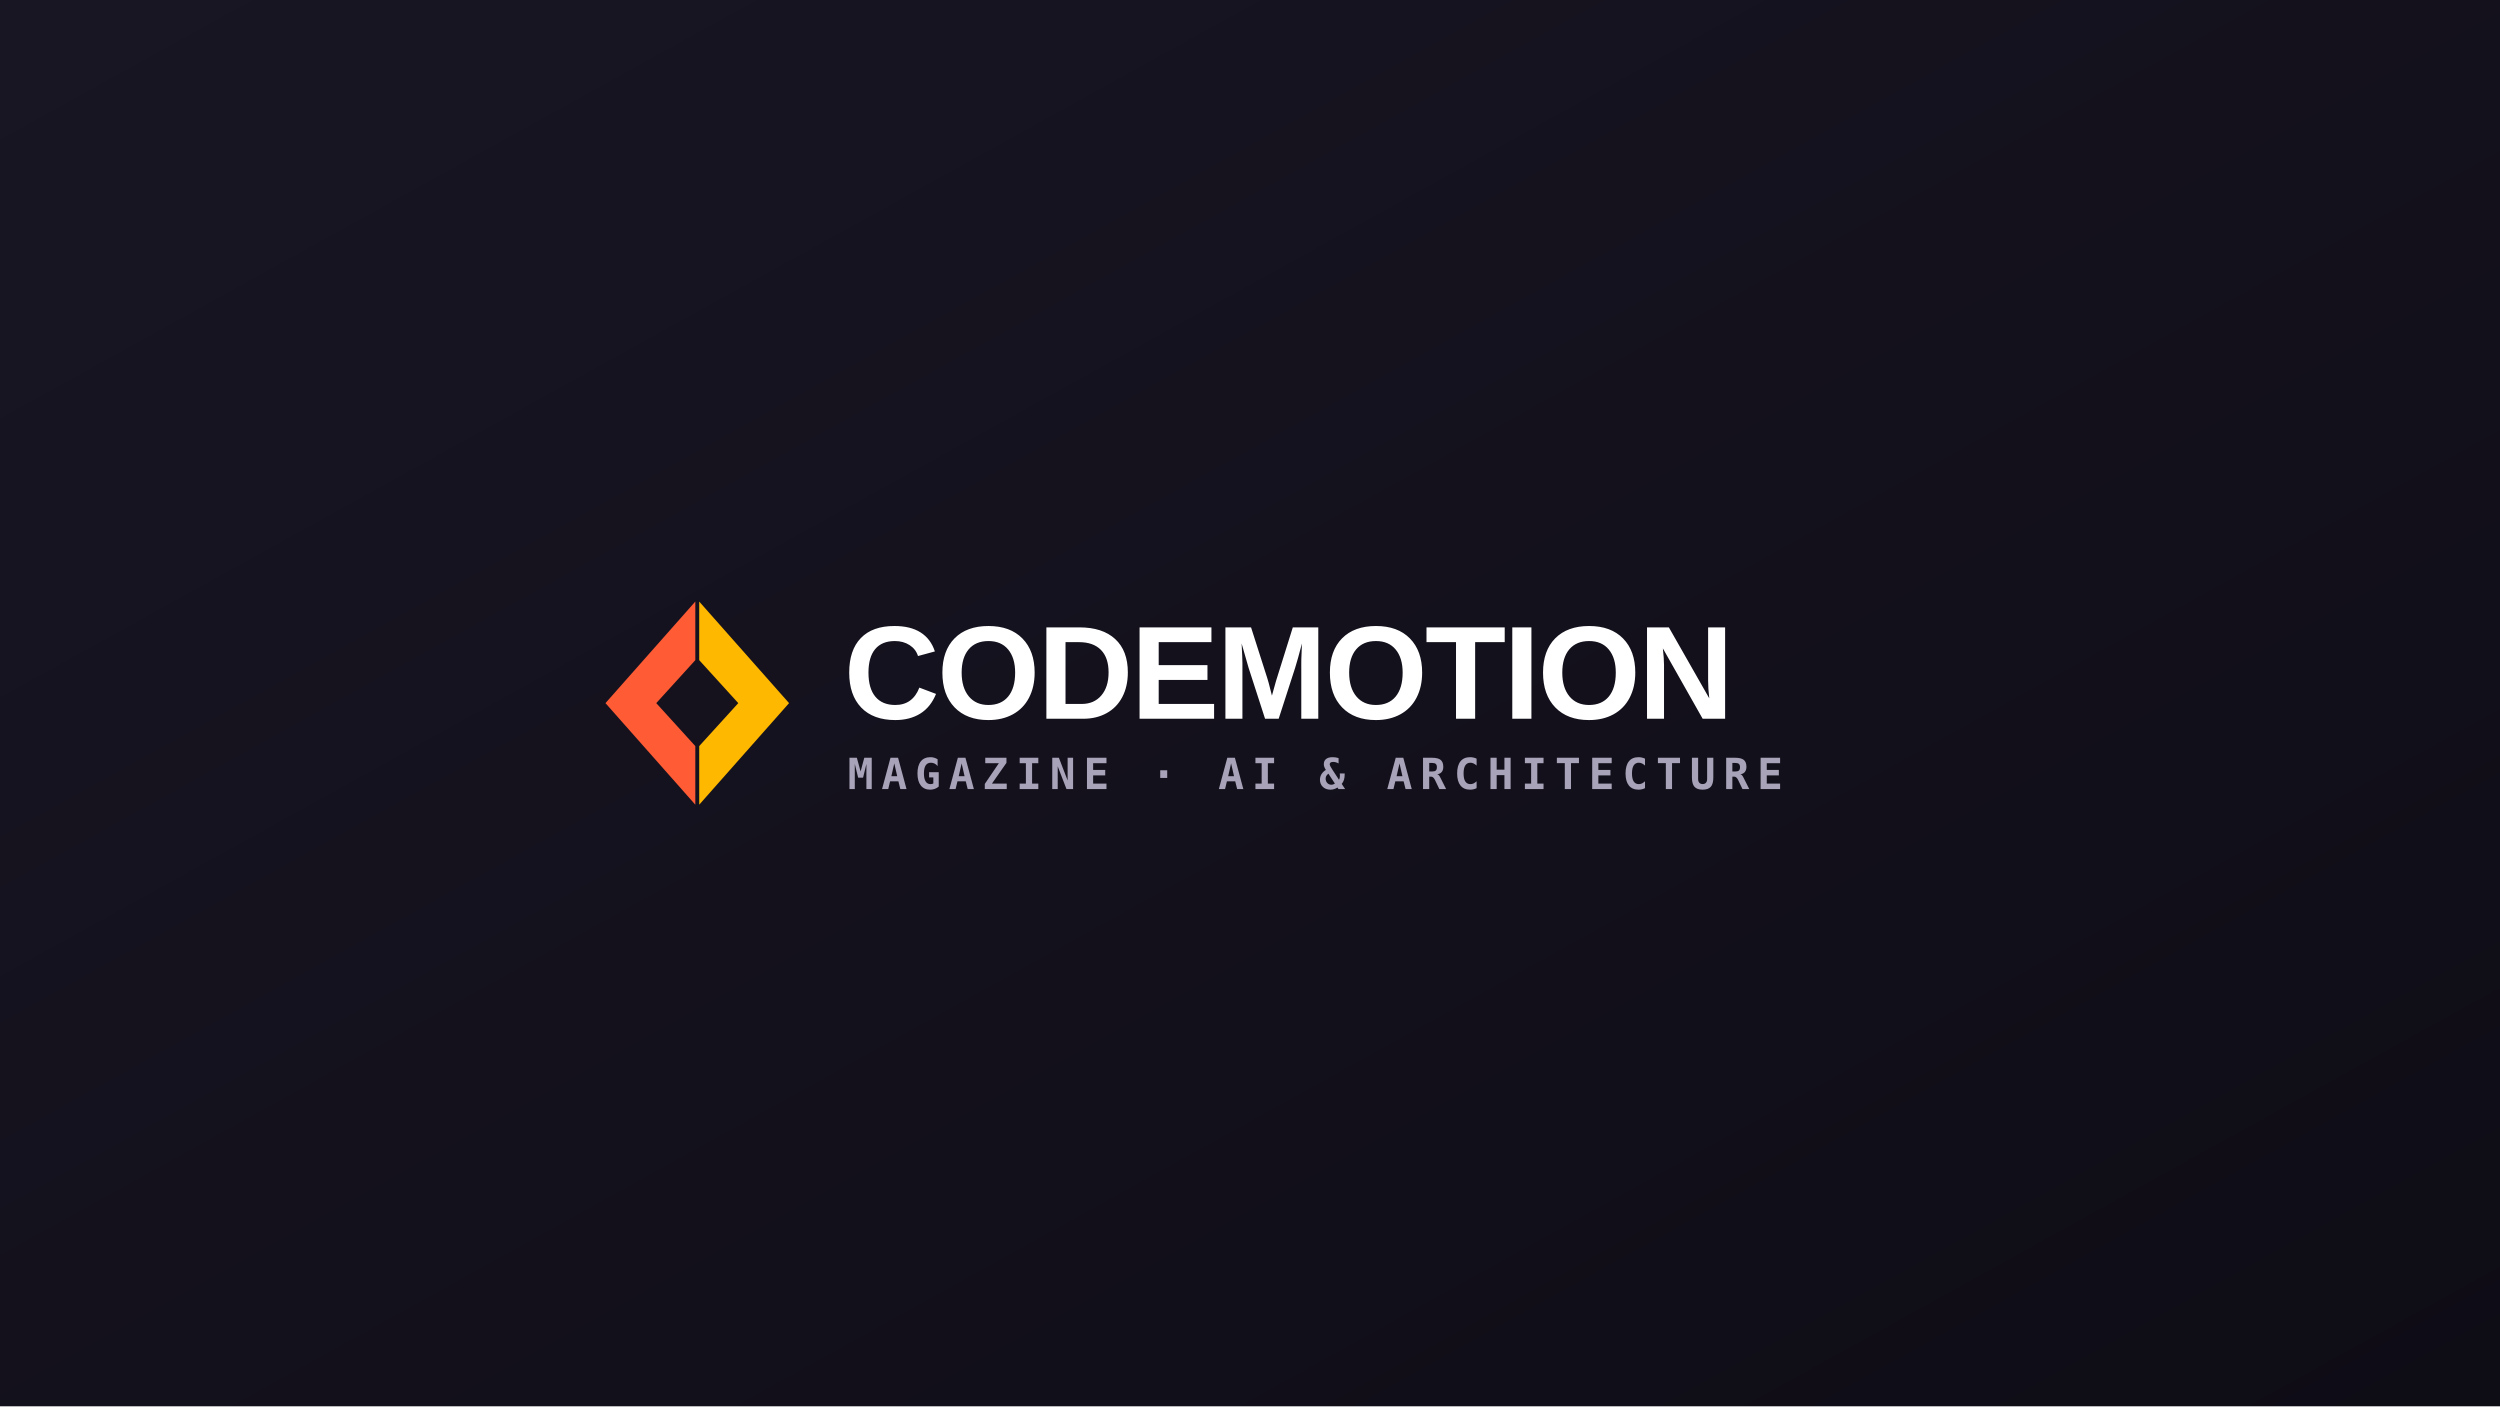
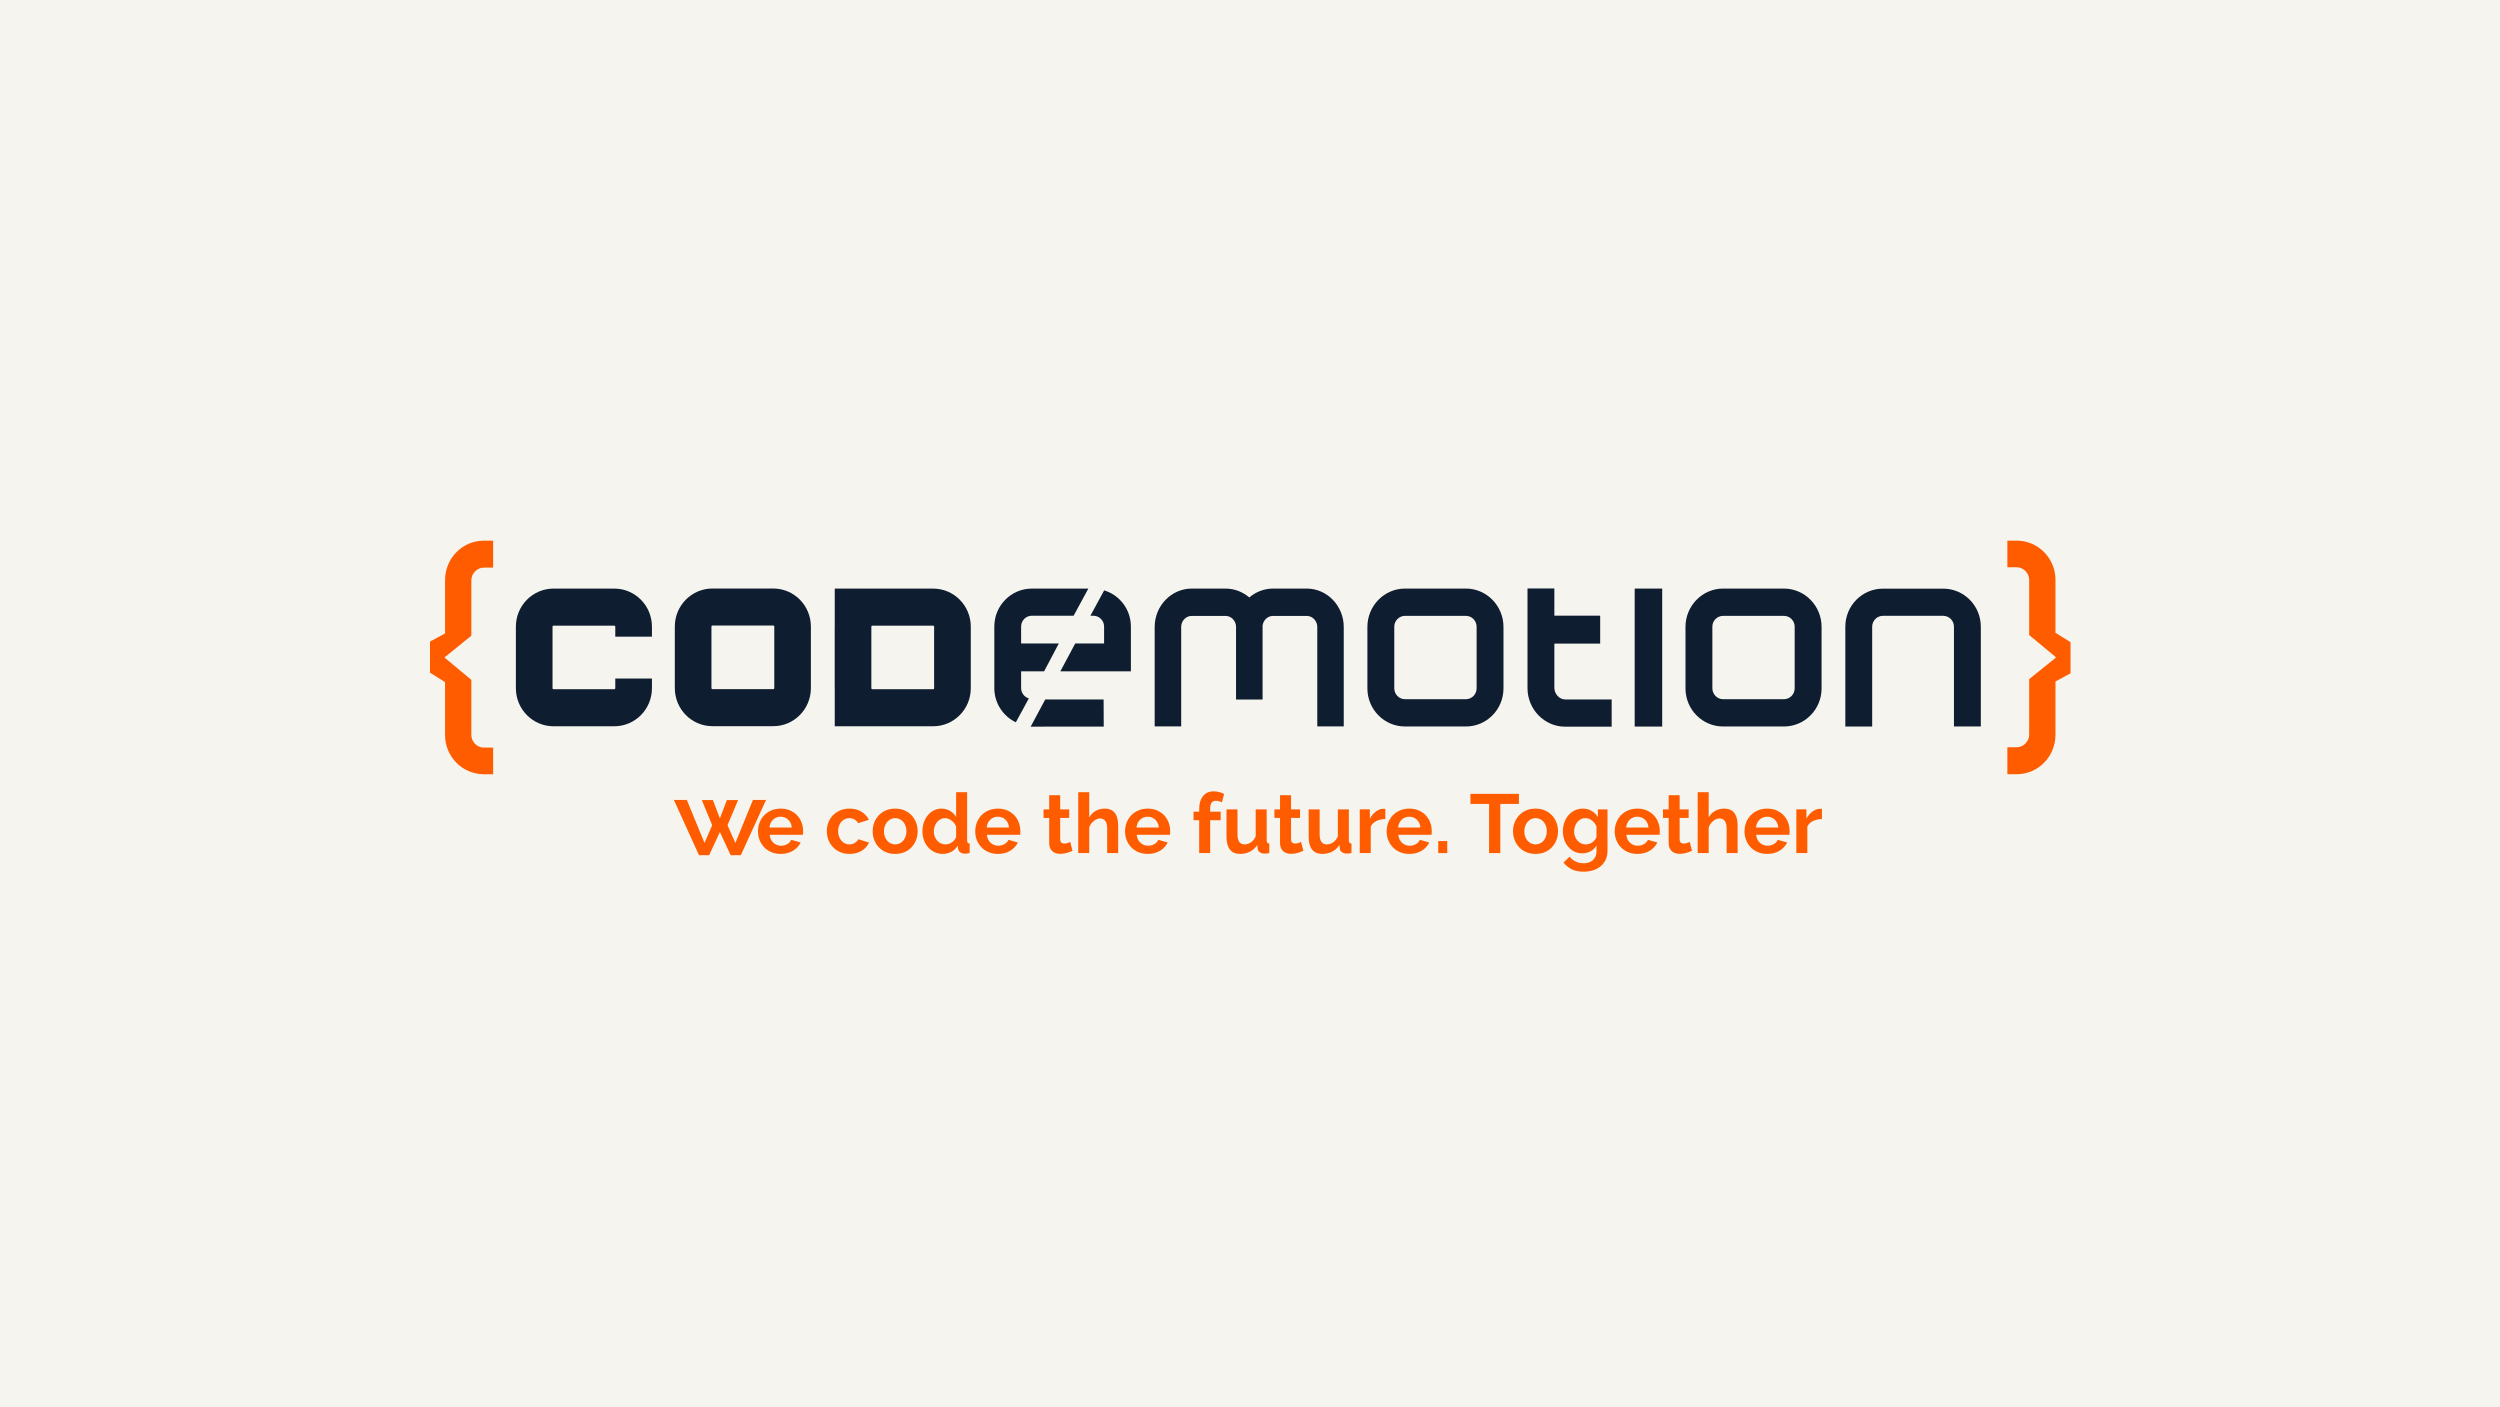
- <svg xmlns="http://www.w3.org/2000/svg" viewBox="0 0 1280 720" width="1280" height="720" role="img" aria-label="Codemotion Magazine">
-   <defs>
-     <linearGradient id="cmBg" x1="0%" y1="0%" x2="100%" y2="100%">
-       <stop offset="0%" stop-color="#191624" />
-       <stop offset="100%" stop-color="#0E0C15" />
-     </linearGradient>
-   </defs>
-   <rect width="1280" height="720" fill="url(#cmBg)" />
-   <g transform="translate(310, 290)">
-     <polygon points="0,70 46,18 46,48 26,70 46,92 46,122" fill="#FF5C35" />
-     <polygon points="94,70 48,18 48,48 68,70 48,92 48,122" fill="#FFB800" />
-     <text x="122" y="78" fill="#FFFFFF" font-family="-apple-system, BlinkMacSystemFont, 'Helvetica Neue', Arial, sans-serif" font-size="68" font-weight="800" letter-spacing="-1.4">CODEMOTION</text>
-     <text x="124" y="114" fill="#A8A3B8" font-family="ui-monospace, SFMono-Regular, Menlo, monospace" font-size="22" font-weight="600" letter-spacing="4">MAGAZINE · AI &amp; ARCHITECTURE</text>
+ <svg xmlns="http://www.w3.org/2000/svg" xmlns:xlink="http://www.w3.org/1999/xlink" viewBox="0 0 1280 720" width="1280" height="720" role="img" aria-label="Codemotion Magazine">
+   <rect width="1280" height="720" fill="#F6F4EF" />
+   <g transform="translate(217.60, 272.69) scale(4.7196)">
+     <defs>
+       <polygon id="path-1" points="0 42 185 42 185 0 0 0" />
+     </defs>
+     <g id="Homepage--Events" stroke="none" stroke-width="1" fill="none" fill-rule="evenodd">
+       <g id="Home---events---open-filters" transform="translate(-117, -14)">
+         <g id="Group-6">
+           <g id="Group-4">
+             <g id="Group-2">
+               <g id="CDM_2018_logo_payoff_orange_blue_RGB" transform="translate(114, 10.5)">
+                 <polygon id="Fill-1" fill="#FF5C00" points="33.027 32.517 34.232 32.517 34.991 34.503 35.75 32.517 36.964 32.517 35.816 35.247 36.67 37.165 38.577 32.5 40 32.5 37.258 38.5 36.158 38.5 34.991 35.982 33.824 38.5 32.723 38.5 30 32.5 31.404 32.5 33.321 37.165 34.156 35.247" />
+                 <g id="Group-54" transform="translate(0, 0.5)">
+                   <path d="M42.791,34.998 C42.761,34.642 42.632,34.357 42.404,34.142 C42.176,33.928 41.898,33.821 41.572,33.821 C41.412,33.821 41.262,33.85 41.123,33.907 C40.983,33.964 40.861,34.044 40.754,34.147 C40.647,34.25 40.559,34.373 40.491,34.518 C40.423,34.663 40.383,34.823 40.371,34.998 L42.791,34.998 Z M41.581,37.858 C41.207,37.858 40.869,37.793 40.567,37.663 C40.264,37.534 40.007,37.357 39.793,37.134 C39.579,36.911 39.415,36.651 39.299,36.356 C39.183,36.06 39.126,35.749 39.126,35.423 C39.126,35.085 39.182,34.767 39.295,34.468 C39.407,34.17 39.571,33.907 39.784,33.681 C39.998,33.454 40.257,33.275 40.562,33.142 C40.868,33.01 41.21,32.943 41.59,32.943 C41.97,32.943 42.309,33.01 42.609,33.142 C42.908,33.275 43.163,33.453 43.374,33.676 C43.584,33.899 43.744,34.159 43.854,34.455 C43.964,34.75 44.019,35.058 44.019,35.378 C44.019,35.456 44.017,35.532 44.014,35.604 C44.011,35.677 44.004,35.737 43.992,35.785 L40.389,35.785 C40.407,35.972 40.451,36.138 40.523,36.283 C40.594,36.428 40.685,36.552 40.798,36.654 C40.911,36.757 41.038,36.835 41.181,36.89 C41.323,36.944 41.471,36.971 41.626,36.971 C41.863,36.971 42.087,36.912 42.297,36.795 C42.508,36.677 42.652,36.522 42.729,36.328 L43.752,36.618 C43.58,36.98 43.305,37.277 42.929,37.51 C42.552,37.742 42.103,37.858 41.581,37.858 L41.581,37.858 Z" id="Fill-2" fill="#FF5C00" />
+                   <path d="M46.59,35.396 C46.59,35.064 46.646,34.75 46.759,34.455 C46.871,34.159 47.034,33.9 47.248,33.676 C47.461,33.453 47.719,33.275 48.022,33.142 C48.324,33.009 48.665,32.943 49.045,32.943 C49.555,32.943 49.989,33.055 50.348,33.278 C50.707,33.501 50.975,33.794 51.153,34.156 L49.988,34.518 C49.887,34.343 49.754,34.209 49.588,34.115 C49.421,34.022 49.238,33.975 49.036,33.975 C48.864,33.975 48.704,34.01 48.556,34.079 C48.407,34.148 48.278,34.245 48.169,34.369 C48.059,34.492 47.973,34.642 47.911,34.817 C47.848,34.992 47.817,35.185 47.817,35.396 C47.817,35.607 47.85,35.8 47.915,35.975 C47.98,36.151 48.068,36.301 48.178,36.428 C48.287,36.555 48.416,36.653 48.565,36.722 C48.713,36.792 48.87,36.826 49.036,36.826 C49.25,36.826 49.447,36.772 49.628,36.663 C49.809,36.555 49.935,36.422 50.006,36.265 L51.171,36.627 C51.011,36.989 50.747,37.285 50.379,37.514 C50.012,37.744 49.57,37.858 49.054,37.858 C48.674,37.858 48.333,37.792 48.031,37.659 C47.728,37.526 47.47,37.347 47.257,37.12 C47.043,36.894 46.879,36.632 46.763,36.333 C46.647,36.034 46.59,35.722 46.59,35.396" id="Fill-4" fill="#FF5C00" />
+                   <path d="M52.79,35.405 C52.79,35.616 52.821,35.808 52.884,35.98 C52.946,36.152 53.032,36.301 53.142,36.428 C53.251,36.555 53.38,36.653 53.529,36.722 C53.677,36.792 53.837,36.826 54.009,36.826 C54.181,36.826 54.341,36.792 54.489,36.722 C54.638,36.653 54.767,36.555 54.876,36.428 C54.986,36.301 55.072,36.15 55.134,35.975 C55.197,35.8 55.228,35.607 55.228,35.396 C55.228,35.191 55.197,35.001 55.134,34.826 C55.072,34.651 54.986,34.5 54.876,34.373 C54.767,34.247 54.638,34.148 54.489,34.079 C54.341,34.01 54.181,33.975 54.009,33.975 C53.837,33.975 53.677,34.011 53.529,34.084 C53.38,34.156 53.251,34.255 53.142,34.382 C53.032,34.509 52.946,34.66 52.884,34.835 C52.821,35.01 52.79,35.2 52.79,35.405 M54.009,37.858 C53.629,37.858 53.288,37.792 52.986,37.659 C52.683,37.526 52.427,37.347 52.216,37.12 C52.006,36.894 51.844,36.633 51.732,36.337 C51.619,36.042 51.563,35.731 51.563,35.405 C51.563,35.073 51.619,34.759 51.732,34.464 C51.844,34.168 52.006,33.907 52.216,33.681 C52.427,33.454 52.683,33.275 52.986,33.142 C53.288,33.01 53.629,32.943 54.009,32.943 C54.389,32.943 54.728,33.01 55.028,33.142 C55.327,33.275 55.582,33.454 55.793,33.681 C56.003,33.907 56.165,34.168 56.278,34.464 C56.39,34.759 56.447,35.073 56.447,35.405 C56.447,35.731 56.39,36.042 56.278,36.337 C56.165,36.633 56.005,36.894 55.797,37.12 C55.59,37.347 55.335,37.526 55.032,37.659 C54.73,37.792 54.389,37.858 54.009,37.858" id="Fill-6" fill="#FF5C00" />
+                   <path d="M59.489,36.826 C59.602,36.826 59.717,36.807 59.836,36.767 C59.955,36.728 60.064,36.672 60.165,36.6 C60.266,36.527 60.357,36.443 60.436,36.346 C60.517,36.25 60.577,36.144 60.619,36.03 L60.619,34.898 C60.571,34.766 60.505,34.643 60.419,34.532 C60.333,34.42 60.235,34.323 60.125,34.242 C60.015,34.16 59.9,34.096 59.778,34.047 C59.657,33.999 59.536,33.975 59.418,33.975 C59.24,33.975 59.075,34.014 58.924,34.093 C58.773,34.171 58.644,34.278 58.537,34.414 C58.43,34.55 58.347,34.705 58.288,34.88 C58.229,35.055 58.199,35.236 58.199,35.423 C58.199,35.622 58.232,35.806 58.297,35.975 C58.362,36.144 58.451,36.292 58.564,36.419 C58.676,36.546 58.811,36.645 58.969,36.718 C59.126,36.79 59.299,36.826 59.489,36.826 M59.178,37.858 C58.857,37.858 58.561,37.795 58.288,37.668 C58.015,37.541 57.781,37.366 57.585,37.143 C57.389,36.92 57.237,36.659 57.127,36.36 C57.017,36.061 56.962,35.74 56.962,35.396 C56.962,35.052 57.014,34.732 57.118,34.437 C57.222,34.141 57.366,33.881 57.55,33.658 C57.733,33.435 57.953,33.26 58.208,33.133 C58.463,33.006 58.742,32.943 59.044,32.943 C59.388,32.943 59.698,33.028 59.974,33.196 C60.25,33.365 60.465,33.586 60.619,33.857 L60.619,31.16 L61.811,31.16 L61.811,36.374 C61.811,36.5 61.832,36.591 61.873,36.645 C61.915,36.699 61.986,36.73 62.087,36.736 L62.087,37.768 C61.879,37.81 61.71,37.831 61.58,37.831 C61.366,37.831 61.191,37.777 61.055,37.668 C60.918,37.559 60.841,37.418 60.824,37.243 L60.797,36.944 C60.625,37.246 60.392,37.473 60.098,37.627 C59.805,37.781 59.498,37.858 59.178,37.858" id="Fill-8" fill="#FF5C00" />
+                   <path d="M66.357,34.998 C66.327,34.642 66.198,34.357 65.97,34.142 C65.742,33.928 65.464,33.821 65.138,33.821 C64.978,33.821 64.828,33.85 64.689,33.907 C64.549,33.964 64.426,34.044 64.32,34.147 C64.213,34.25 64.125,34.373 64.057,34.518 C63.989,34.663 63.949,34.823 63.937,34.998 L66.357,34.998 Z M65.147,37.858 C64.773,37.858 64.435,37.793 64.133,37.663 C63.83,37.534 63.572,37.357 63.359,37.134 C63.145,36.911 62.981,36.651 62.865,36.356 C62.749,36.06 62.692,35.749 62.692,35.423 C62.692,35.085 62.748,34.767 62.861,34.468 C62.973,34.17 63.136,33.907 63.35,33.681 C63.563,33.454 63.823,33.275 64.128,33.142 C64.434,33.01 64.776,32.943 65.156,32.943 C65.535,32.943 65.875,33.01 66.175,33.142 C66.474,33.275 66.729,33.453 66.94,33.676 C67.15,33.899 67.31,34.159 67.42,34.455 C67.53,34.75 67.585,35.058 67.585,35.378 C67.585,35.456 67.583,35.532 67.58,35.604 C67.577,35.677 67.57,35.737 67.558,35.785 L63.955,35.785 C63.973,35.972 64.017,36.138 64.088,36.283 C64.16,36.428 64.251,36.552 64.364,36.654 C64.477,36.757 64.604,36.835 64.747,36.89 C64.889,36.944 65.037,36.971 65.191,36.971 C65.429,36.971 65.653,36.912 65.863,36.795 C66.074,36.677 66.217,36.522 66.295,36.328 L67.318,36.618 C67.146,36.98 66.871,37.277 66.495,37.51 C66.118,37.742 65.669,37.858 65.147,37.858 L65.147,37.858 Z" id="Fill-10" fill="#FF5C00" />
+                   <path d="M73.243,37.523 C73.082,37.596 72.887,37.668 72.655,37.74 C72.424,37.813 72.181,37.849 71.926,37.849 C71.76,37.849 71.604,37.828 71.459,37.786 C71.313,37.744 71.186,37.676 71.076,37.582 C70.967,37.488 70.879,37.368 70.814,37.22 C70.749,37.072 70.716,36.893 70.716,36.681 L70.716,33.957 L70.102,33.957 L70.102,33.025 L70.716,33.025 L70.716,31.486 L71.908,31.486 L71.908,33.025 L72.887,33.025 L72.887,33.957 L71.908,33.957 L71.908,36.274 C71.908,36.443 71.951,36.562 72.037,36.632 C72.123,36.701 72.228,36.736 72.353,36.736 C72.477,36.736 72.599,36.715 72.718,36.672 C72.836,36.63 72.931,36.594 73.002,36.564 L73.243,37.523 Z" id="Fill-12" fill="#FF5C00" />
+                   <path d="M78.198,37.768 L77.005,37.768 L77.005,35.106 C77.005,34.732 76.937,34.456 76.801,34.278 C76.664,34.1 76.472,34.011 76.223,34.011 C76.116,34.011 76.003,34.035 75.885,34.083 C75.766,34.132 75.653,34.2 75.547,34.287 C75.44,34.375 75.342,34.479 75.253,34.6 C75.164,34.72 75.099,34.853 75.057,34.998 L75.057,37.768 L73.865,37.768 L73.865,31.16 L75.057,31.16 L75.057,33.902 C75.229,33.595 75.462,33.358 75.756,33.192 C76.049,33.026 76.374,32.943 76.73,32.943 C77.032,32.943 77.278,32.996 77.468,33.101 C77.658,33.207 77.806,33.347 77.913,33.522 C78.02,33.697 78.094,33.897 78.135,34.12 C78.177,34.343 78.198,34.572 78.198,34.808 L78.198,37.768 Z" id="Fill-14" fill="#FF5C00" />
+                   <path d="M82.61,34.998 C82.58,34.642 82.451,34.357 82.223,34.142 C81.995,33.928 81.717,33.821 81.391,33.821 C81.231,33.821 81.081,33.85 80.942,33.907 C80.803,33.964 80.68,34.044 80.573,34.147 C80.466,34.25 80.378,34.373 80.31,34.518 C80.242,34.663 80.202,34.823 80.19,34.998 L82.61,34.998 Z M81.4,37.858 C81.026,37.858 80.688,37.793 80.386,37.663 C80.083,37.534 79.825,37.357 79.612,37.134 C79.398,36.911 79.234,36.651 79.118,36.356 C79.003,36.06 78.945,35.749 78.945,35.423 C78.945,35.085 79.001,34.767 79.114,34.468 C79.226,34.17 79.39,33.907 79.603,33.681 C79.817,33.454 80.076,33.275 80.381,33.142 C80.687,33.01 81.029,32.943 81.409,32.943 C81.788,32.943 82.128,33.01 82.428,33.142 C82.727,33.275 82.982,33.453 83.193,33.676 C83.403,33.899 83.563,34.159 83.673,34.455 C83.783,34.75 83.838,35.058 83.838,35.378 C83.838,35.456 83.836,35.532 83.833,35.604 C83.83,35.677 83.823,35.737 83.811,35.785 L80.208,35.785 C80.226,35.972 80.27,36.138 80.341,36.283 C80.413,36.428 80.505,36.552 80.617,36.654 C80.73,36.757 80.857,36.835 81,36.89 C81.142,36.944 81.29,36.971 81.445,36.971 C81.682,36.971 81.906,36.912 82.116,36.795 C82.327,36.677 82.471,36.522 82.548,36.328 L83.571,36.618 C83.399,36.98 83.125,37.277 82.748,37.51 C82.371,37.742 81.922,37.858 81.4,37.858 L81.4,37.858 Z" id="Fill-16" fill="#FF5C00" />
+                   <path d="M86.987,37.768 L86.987,34.201 L86.373,34.201 L86.373,33.278 L86.987,33.278 L86.987,32.988 C86.987,32.397 87.126,31.929 87.405,31.585 C87.684,31.241 88.063,31.069 88.544,31.069 C88.923,31.069 89.306,31.163 89.691,31.35 L89.451,32.264 C89.362,32.216 89.257,32.175 89.135,32.142 C89.014,32.109 88.902,32.092 88.802,32.092 C88.387,32.092 88.179,32.376 88.179,32.943 L88.179,33.278 L89.318,33.278 L89.318,34.201 L88.179,34.201 L88.179,37.768 L86.987,37.768 Z" id="Fill-18" fill="#FF5C00" />
+                   <path d="M91.417,37.858 C90.937,37.858 90.572,37.701 90.323,37.387 C90.074,37.074 89.949,36.609 89.949,35.993 L89.949,33.025 L91.142,33.025 L91.142,35.731 C91.142,36.461 91.399,36.826 91.915,36.826 C92.147,36.826 92.371,36.755 92.587,36.613 C92.803,36.472 92.98,36.256 93.116,35.966 L93.116,33.025 L94.309,33.025 L94.309,36.374 C94.309,36.5 94.331,36.591 94.375,36.645 C94.42,36.7 94.492,36.73 94.593,36.736 L94.593,37.768 C94.474,37.792 94.375,37.807 94.295,37.813 C94.215,37.819 94.142,37.822 94.077,37.822 C93.864,37.822 93.69,37.772 93.557,37.673 C93.423,37.573 93.345,37.436 93.321,37.261 L93.294,36.88 C93.087,37.206 92.82,37.451 92.494,37.614 C92.167,37.777 91.809,37.858 91.417,37.858" id="Fill-20" fill="#FF5C00" />
+                   <path d="M98.285,37.523 C98.125,37.596 97.929,37.668 97.698,37.74 C97.467,37.813 97.223,37.849 96.968,37.849 C96.802,37.849 96.647,37.828 96.501,37.786 C96.356,37.744 96.229,37.676 96.119,37.582 C96.009,37.488 95.922,37.368 95.856,37.22 C95.791,37.072 95.758,36.893 95.758,36.681 L95.758,33.957 L95.145,33.957 L95.145,33.025 L95.758,33.025 L95.758,31.486 L96.951,31.486 L96.951,33.025 L97.929,33.025 L97.929,33.957 L96.951,33.957 L96.951,36.274 C96.951,36.443 96.994,36.562 97.08,36.632 C97.165,36.701 97.271,36.736 97.395,36.736 C97.52,36.736 97.641,36.715 97.76,36.672 C97.879,36.63 97.974,36.594 98.045,36.564 L98.285,37.523 Z" id="Fill-22" fill="#FF5C00" />
+                   <path d="M100.331,37.858 C99.851,37.858 99.486,37.701 99.237,37.387 C98.988,37.074 98.863,36.609 98.863,35.993 L98.863,33.025 L100.055,33.025 L100.055,35.731 C100.055,36.461 100.313,36.826 100.829,36.826 C101.061,36.826 101.284,36.755 101.501,36.613 C101.717,36.472 101.894,36.256 102.03,35.966 L102.03,33.025 L103.222,33.025 L103.222,36.374 C103.222,36.5 103.245,36.591 103.289,36.645 C103.334,36.7 103.406,36.73 103.507,36.736 L103.507,37.768 C103.388,37.792 103.289,37.807 103.209,37.813 C103.129,37.819 103.056,37.822 102.991,37.822 C102.778,37.822 102.604,37.772 102.471,37.673 C102.337,37.573 102.259,37.436 102.235,37.261 L102.208,36.88 C102.001,37.206 101.734,37.451 101.408,37.614 C101.081,37.777 100.723,37.858 100.331,37.858" id="Fill-24" fill="#FF5C00" />
+                   <path d="M107.181,34.074 C106.819,34.081 106.496,34.151 106.211,34.287 C105.927,34.423 105.722,34.627 105.598,34.898 L105.598,37.768 L104.406,37.768 L104.406,33.024 L105.5,33.024 L105.5,34.038 C105.583,33.875 105.681,33.729 105.793,33.599 C105.906,33.47 106.028,33.357 106.158,33.26 C106.289,33.163 106.421,33.089 106.554,33.038 C106.687,32.987 106.816,32.961 106.941,32.961 L107.088,32.961 C107.12,32.961 107.151,32.964 107.181,32.97 L107.181,34.074 Z" id="Fill-26" fill="#FF5C00" />
+                   <path d="M110.989,34.998 C110.959,34.642 110.83,34.357 110.602,34.142 C110.373,33.928 110.096,33.821 109.77,33.821 C109.61,33.821 109.46,33.85 109.321,33.907 C109.181,33.964 109.058,34.044 108.952,34.147 C108.845,34.25 108.757,34.373 108.689,34.518 C108.621,34.663 108.581,34.823 108.569,34.998 L110.989,34.998 Z M109.779,37.858 C109.405,37.858 109.067,37.793 108.765,37.663 C108.462,37.534 108.204,37.357 107.991,37.134 C107.777,36.911 107.613,36.651 107.497,36.356 C107.381,36.06 107.324,35.749 107.324,35.423 C107.324,35.085 107.38,34.767 107.493,34.468 C107.605,34.17 107.768,33.907 107.982,33.681 C108.195,33.454 108.455,33.275 108.76,33.142 C109.066,33.01 109.408,32.943 109.788,32.943 C110.167,32.943 110.507,33.01 110.806,33.142 C111.106,33.275 111.361,33.453 111.571,33.676 C111.782,33.899 111.942,34.159 112.052,34.455 C112.162,34.75 112.216,35.058 112.216,35.378 C112.216,35.456 112.215,35.532 112.212,35.604 C112.209,35.677 112.202,35.737 112.19,35.785 L108.587,35.785 C108.605,35.972 108.649,36.138 108.72,36.283 C108.791,36.428 108.883,36.552 108.996,36.654 C109.109,36.757 109.236,36.835 109.379,36.89 C109.521,36.944 109.669,36.971 109.823,36.971 C110.061,36.971 110.284,36.912 110.495,36.795 C110.706,36.677 110.849,36.522 110.927,36.328 L111.95,36.618 C111.778,36.98 111.503,37.277 111.127,37.51 C110.75,37.742 110.301,37.858 109.779,37.858 L109.779,37.858 Z" id="Fill-28" fill="#FF5C00" />
+                   <mask id="mask-2" fill="white">
+                     <use xlink:href="#path-1" />
+                   </mask>
+                   <g id="Clip-31" />
+                   <polygon id="Fill-30" fill="#FF5C00" mask="url(#mask-2)" points="112.919 37.768 113.898 37.768 113.898 36.464 112.919 36.464" />
+                   <polygon id="Fill-32" fill="#FF5C00" mask="url(#mask-2)" points="121.673 32.436 119.654 32.436 119.654 37.768 118.435 37.768 118.435 32.436 116.415 32.436 116.415 31.341 121.673 31.341" />
+                   <path d="M122.26,35.405 C122.26,35.616 122.291,35.808 122.354,35.98 C122.416,36.152 122.502,36.301 122.612,36.428 C122.721,36.555 122.85,36.653 122.999,36.722 C123.147,36.792 123.307,36.826 123.479,36.826 C123.651,36.826 123.811,36.792 123.959,36.722 C124.108,36.653 124.237,36.555 124.346,36.428 C124.456,36.301 124.542,36.15 124.604,35.975 C124.667,35.8 124.698,35.607 124.698,35.396 C124.698,35.191 124.667,35.001 124.604,34.826 C124.542,34.651 124.456,34.5 124.346,34.373 C124.237,34.247 124.108,34.148 123.959,34.079 C123.811,34.01 123.651,33.975 123.479,33.975 C123.307,33.975 123.147,34.011 122.999,34.084 C122.85,34.156 122.721,34.255 122.612,34.382 C122.502,34.509 122.416,34.66 122.354,34.835 C122.291,35.01 122.26,35.2 122.26,35.405 M123.479,37.858 C123.099,37.858 122.758,37.792 122.456,37.659 C122.153,37.526 121.897,37.347 121.686,37.12 C121.476,36.894 121.314,36.633 121.202,36.337 C121.089,36.042 121.032,35.731 121.032,35.405 C121.032,35.073 121.089,34.759 121.202,34.464 C121.314,34.168 121.476,33.907 121.686,33.681 C121.897,33.454 122.153,33.275 122.456,33.142 C122.758,33.01 123.099,32.943 123.479,32.943 C123.858,32.943 124.198,33.01 124.498,33.142 C124.797,33.275 125.052,33.454 125.263,33.681 C125.473,33.907 125.635,34.168 125.747,34.464 C125.86,34.759 125.916,35.073 125.916,35.405 C125.916,35.731 125.86,36.042 125.747,36.337 C125.635,36.633 125.475,36.894 125.267,37.12 C125.059,37.347 124.804,37.526 124.502,37.659 C124.2,37.792 123.858,37.858 123.479,37.858" id="Fill-33" fill="#FF5C00" mask="url(#mask-2)" />
+                   <path d="M128.941,36.826 C129.072,36.826 129.196,36.805 129.315,36.763 C129.433,36.721 129.543,36.663 129.644,36.591 C129.745,36.518 129.834,36.434 129.911,36.337 C129.988,36.241 130.047,36.138 130.089,36.03 L130.089,34.898 C129.982,34.621 129.814,34.397 129.586,34.228 C129.358,34.059 129.119,33.975 128.87,33.975 C128.686,33.975 128.52,34.016 128.372,34.097 C128.223,34.179 128.096,34.287 127.989,34.423 C127.883,34.559 127.801,34.714 127.745,34.889 C127.688,35.064 127.66,35.245 127.66,35.432 C127.66,35.626 127.693,35.806 127.758,35.975 C127.823,36.144 127.914,36.292 128.029,36.419 C128.145,36.546 128.28,36.645 128.434,36.718 C128.588,36.79 128.757,36.826 128.941,36.826 M128.541,37.795 C128.226,37.795 127.942,37.731 127.687,37.605 C127.432,37.478 127.211,37.304 127.024,37.084 C126.837,36.864 126.693,36.609 126.593,36.319 C126.492,36.03 126.441,35.722 126.441,35.396 C126.441,35.052 126.495,34.732 126.601,34.437 C126.708,34.141 126.856,33.881 127.046,33.658 C127.236,33.435 127.464,33.26 127.731,33.133 C127.998,33.006 128.292,32.943 128.612,32.943 C128.974,32.943 129.291,33.026 129.564,33.192 C129.837,33.358 130.062,33.58 130.24,33.857 L130.24,33.025 L131.281,33.025 L131.281,37.541 C131.281,37.891 131.215,38.205 131.085,38.483 C130.955,38.76 130.775,38.995 130.547,39.189 C130.318,39.382 130.046,39.53 129.728,39.632 C129.411,39.735 129.066,39.786 128.692,39.786 C128.182,39.786 127.753,39.7 127.407,39.528 C127.06,39.356 126.762,39.113 126.512,38.799 L127.162,38.157 C127.34,38.38 127.564,38.555 127.833,38.682 C128.103,38.809 128.39,38.872 128.692,38.872 C128.876,38.872 129.052,38.846 129.221,38.795 C129.39,38.744 129.54,38.664 129.671,38.555 C129.801,38.446 129.903,38.307 129.978,38.139 C130.052,37.97 130.089,37.771 130.089,37.541 L130.089,36.944 C129.935,37.215 129.718,37.425 129.439,37.573 C129.16,37.721 128.861,37.795 128.541,37.795" id="Fill-34" fill="#FF5C00" mask="url(#mask-2)" />
+                   <path d="M135.729,34.998 C135.699,34.642 135.57,34.357 135.342,34.142 C135.113,33.928 134.836,33.821 134.51,33.821 C134.35,33.821 134.2,33.85 134.061,33.907 C133.921,33.964 133.798,34.044 133.692,34.147 C133.585,34.25 133.497,34.373 133.429,34.518 C133.361,34.663 133.321,34.823 133.309,34.998 L135.729,34.998 Z M134.519,37.858 C134.145,37.858 133.807,37.793 133.505,37.663 C133.202,37.534 132.944,37.357 132.731,37.134 C132.517,36.911 132.353,36.651 132.237,36.356 C132.121,36.06 132.064,35.749 132.064,35.423 C132.064,35.085 132.12,34.767 132.233,34.468 C132.345,34.17 132.508,33.907 132.722,33.681 C132.935,33.454 133.195,33.275 133.5,33.142 C133.806,33.01 134.148,32.943 134.528,32.943 C134.907,32.943 135.247,33.01 135.546,33.142 C135.846,33.275 136.101,33.453 136.312,33.676 C136.522,33.899 136.682,34.159 136.792,34.455 C136.902,34.75 136.957,35.058 136.957,35.378 C136.957,35.456 136.955,35.532 136.952,35.604 C136.949,35.677 136.942,35.737 136.93,35.785 L133.327,35.785 C133.345,35.972 133.389,36.138 133.46,36.283 C133.532,36.428 133.623,36.552 133.736,36.654 C133.849,36.757 133.976,36.835 134.119,36.89 C134.261,36.944 134.409,36.971 134.563,36.971 C134.801,36.971 135.024,36.912 135.235,36.795 C135.446,36.677 135.589,36.522 135.667,36.328 L136.69,36.618 C136.518,36.98 136.243,37.277 135.867,37.51 C135.49,37.742 135.041,37.858 134.519,37.858 L134.519,37.858 Z" id="Fill-35" fill="#FF5C00" mask="url(#mask-2)" />
+                   <path d="M140.444,37.523 C140.284,37.596 140.088,37.668 139.857,37.74 C139.625,37.813 139.382,37.849 139.127,37.849 C138.961,37.849 138.805,37.828 138.66,37.786 C138.515,37.744 138.387,37.676 138.278,37.582 C138.168,37.488 138.08,37.368 138.015,37.22 C137.95,37.072 137.917,36.893 137.917,36.681 L137.917,33.957 L137.303,33.957 L137.303,33.025 L137.917,33.025 L137.917,31.486 L139.109,31.486 L139.109,33.025 L140.088,33.025 L140.088,33.957 L139.109,33.957 L139.109,36.274 C139.109,36.443 139.152,36.562 139.238,36.632 C139.324,36.701 139.43,36.736 139.554,36.736 C139.679,36.736 139.8,36.715 139.919,36.672 C140.037,36.63 140.132,36.594 140.204,36.564 L140.444,37.523 Z" id="Fill-36" fill="#FF5C00" mask="url(#mask-2)" />
+                   <path d="M145.399,37.768 L144.207,37.768 L144.207,35.106 C144.207,34.732 144.139,34.456 144.002,34.278 C143.866,34.1 143.673,34.011 143.424,34.011 C143.317,34.011 143.204,34.035 143.086,34.083 C142.967,34.132 142.855,34.2 142.748,34.287 C142.641,34.375 142.543,34.479 142.454,34.6 C142.365,34.72 142.3,34.853 142.259,34.998 L142.259,37.768 L141.066,37.768 L141.066,31.16 L142.259,31.16 L142.259,33.902 C142.43,33.595 142.663,33.358 142.957,33.192 C143.251,33.026 143.575,32.943 143.931,32.943 C144.234,32.943 144.48,32.996 144.669,33.101 C144.859,33.207 145.008,33.347 145.114,33.522 C145.221,33.697 145.295,33.897 145.337,34.12 C145.378,34.343 145.399,34.572 145.399,34.808 L145.399,37.768 Z" id="Fill-37" fill="#FF5C00" mask="url(#mask-2)" />
+                   <path d="M149.811,34.998 C149.782,34.642 149.653,34.357 149.424,34.142 C149.196,33.928 148.919,33.821 148.593,33.821 C148.432,33.821 148.283,33.85 148.143,33.907 C148.004,33.964 147.881,34.044 147.774,34.147 C147.667,34.25 147.58,34.373 147.512,34.518 C147.444,34.663 147.403,34.823 147.392,34.998 L149.811,34.998 Z M148.602,37.858 C148.228,37.858 147.89,37.793 147.587,37.663 C147.285,37.534 147.027,37.357 146.813,37.134 C146.6,36.911 146.435,36.651 146.32,36.356 C146.204,36.06 146.146,35.749 146.146,35.423 C146.146,35.085 146.202,34.767 146.315,34.468 C146.428,34.17 146.591,33.907 146.804,33.681 C147.018,33.454 147.277,33.275 147.583,33.142 C147.888,33.01 148.231,32.943 148.61,32.943 C148.99,32.943 149.33,33.01 149.629,33.142 C149.928,33.275 150.184,33.453 150.394,33.676 C150.605,33.899 150.765,34.159 150.874,34.455 C150.984,34.75 151.039,35.058 151.039,35.378 C151.039,35.456 151.038,35.532 151.035,35.604 C151.032,35.677 151.024,35.737 151.012,35.785 L147.409,35.785 C147.427,35.972 147.472,36.138 147.543,36.283 C147.614,36.428 147.706,36.552 147.819,36.654 C147.931,36.757 148.059,36.835 148.201,36.89 C148.344,36.944 148.492,36.971 148.646,36.971 C148.883,36.971 149.107,36.912 149.318,36.795 C149.528,36.677 149.672,36.522 149.749,36.328 L150.772,36.618 C150.6,36.98 150.326,37.277 149.949,37.51 C149.573,37.742 149.123,37.858 148.602,37.858 L148.602,37.858 Z" id="Fill-38" fill="#FF5C00" mask="url(#mask-2)" />
+                   <path d="M154.544,34.074 C154.182,34.081 153.859,34.151 153.575,34.287 C153.29,34.423 153.085,34.627 152.961,34.898 L152.961,37.768 L151.769,37.768 L151.769,33.024 L152.863,33.024 L152.863,34.038 C152.946,33.875 153.044,33.729 153.156,33.599 C153.269,33.47 153.391,33.357 153.521,33.26 C153.652,33.163 153.784,33.089 153.917,33.038 C154.051,32.987 154.18,32.961 154.304,32.961 L154.451,32.961 C154.483,32.961 154.515,32.964 154.544,32.97 L154.544,34.074 Z" id="Fill-39" fill="#FF5C00" mask="url(#mask-2)" />
+                   <path d="M68.704,24.051 C71.347,24.049 73.989,24.046 76.632,24.044 C76.626,24.051 76.618,21.102 76.618,21.101 L70.287,21.101 C69.759,22.084 69.232,23.067 68.704,24.051" id="Fill-40" fill="#0E1E30" mask="url(#mask-2)" />
+                   <path d="M67.669,19.866 L67.669,18.051 L70.161,18.051 L71.758,15.03 L67.669,15.03 L67.669,13.196 C67.669,12.545 68.186,12.019 68.828,12.019 L73.365,12.019 L74.961,9.075 L68.828,9.075 C66.583,9.075 64.761,10.917 64.761,13.196 L64.761,19.866 C64.761,21.512 65.722,22.922 67.098,23.58 L68.506,20.988 C68.023,20.845 67.669,20.398 67.669,19.866" id="Fill-41" fill="#0E1E30" mask="url(#mask-2)" />
+                   <path d="M76.679,9.266 L75.184,12.019 L75.503,12.019 C76.148,12.019 76.67,12.545 76.67,13.196 L76.67,15.03 L73.537,15.03 L71.926,18.051 L79.578,18.051 L79.578,17.361 L79.578,15.482 L79.578,13.196 C79.578,11.334 78.353,9.775 76.679,9.266" id="Fill-42" fill="#0E1E30" mask="url(#mask-2)" />
+                   <path d="M177.028,8.133 C177.028,7.392 176.402,6.76 175.671,6.76 L174.662,6.76 L174.662,3.873 L175.671,3.873 C178,3.873 179.88,5.776 179.88,8.133 L179.88,13.867 C180.3,14.113 180.994,14.573 181.514,14.891 L181.514,18.269 L179.88,19.147 L179.88,24.918 C179.88,27.31 178,29.212 175.671,29.212 L174.662,29.212 L174.662,26.288 L175.671,26.288 C176.402,26.288 177.028,25.656 177.028,24.918 L177.028,18.898 L179.951,16.54 L177.028,14.113 L177.028,8.133 Z" id="Fill-43" fill="#FF5C00" mask="url(#mask-2)" />
+                   <path d="M8.027,24.953 C8.027,25.694 8.653,26.327 9.384,26.327 L10.393,26.327 L10.393,29.214 L9.384,29.214 C7.057,29.214 5.175,27.315 5.175,24.953 L5.175,19.219 C4.758,18.975 4.064,18.51 3.543,18.197 L3.543,14.821 L5.175,13.941 L5.175,8.17 C5.175,5.778 7.057,3.876 9.384,3.876 L10.393,3.876 L10.393,6.8 L9.384,6.8 C8.653,6.8 8.027,7.431 8.027,8.17 L8.027,14.187 L5.107,16.547 L8.027,18.975 L8.027,24.953 Z" id="Fill-44" fill="#FF5C00" mask="url(#mask-2)" />
+                   <path d="M40.891,19.871 C40.891,19.933 40.842,19.98 40.783,19.98 L34.185,19.98 C34.124,19.98 34.075,19.933 34.075,19.871 L34.075,13.191 C34.075,13.133 34.124,13.081 34.185,13.081 L40.783,13.081 C40.842,13.081 40.891,13.133 40.891,13.191 L40.891,19.871 Z M40.783,9.066 L34.185,9.066 C31.927,9.066 30.101,10.913 30.101,13.191 L30.101,19.871 C30.101,22.151 31.927,24.001 34.185,24.001 L40.783,24.001 C43.034,24.001 44.862,22.151 44.862,19.871 L44.862,13.191 C44.862,10.913 43.034,9.066 40.783,9.066 L40.783,9.066 Z" id="Fill-45" fill="#0E1E30" mask="url(#mask-2)" />
+                   <path d="M23.643,19.883 C23.643,19.942 23.599,19.99 23.541,19.99 L16.94,19.99 C16.881,19.99 16.835,19.942 16.835,19.883 L16.835,13.2 C16.835,13.143 16.881,13.096 16.94,13.096 L23.541,13.096 C23.599,13.096 23.643,13.143 23.643,13.2 L23.643,14.289 L27.619,14.289 L27.619,13.2 C27.619,10.923 25.794,9.075 23.541,9.075 L16.94,9.075 C14.689,9.075 12.859,10.923 12.859,13.2 L12.859,19.883 C12.859,22.163 14.689,24.01 16.94,24.01 L23.541,24.01 C25.794,24.01 27.619,22.163 27.619,19.883 L27.619,18.832 L23.643,18.832 L23.643,19.883 Z" id="Fill-46" fill="#0E1E30" mask="url(#mask-2)" />
+                   <path d="M58.233,19.883 C58.233,19.942 58.189,19.99 58.128,19.99 L51.525,19.99 C51.468,19.99 51.429,19.947 51.422,19.893 L51.422,13.193 C51.429,13.138 51.468,13.096 51.525,13.096 L58.128,13.096 C58.189,13.096 58.233,13.143 58.233,13.2 L58.233,13.715 L58.23,13.715 L58.23,19.51 L58.233,19.51 L58.233,19.883 Z M62.209,13.715 L62.209,13.715 L62.209,13.2 C62.209,10.923 60.381,9.075 58.128,9.075 L51.525,9.075 C51.488,9.075 51.459,9.08 51.422,9.08 L51.422,9.075 L47.451,9.075 L47.451,13.126 C47.448,13.15 47.446,13.176 47.446,13.2 L47.446,19.883 C47.446,19.91 47.448,19.935 47.451,19.96 L47.451,24.01 L51.422,24.01 L51.422,24.005 C51.459,24.005 51.488,24.01 51.525,24.01 L58.128,24.01 C60.381,24.01 62.209,22.163 62.209,19.883 L62.209,19.51 L62.209,13.715 Z" id="Fill-47" fill="#0E1E30" mask="url(#mask-2)" />
+                   <path d="M167.7,9.08 L165.884,9.08 L162.979,9.08 L161.164,9.08 C158.908,9.08 157.083,10.925 157.083,13.205 L157.083,24.038 L159.996,24.038 L159.996,13.205 C159.996,12.554 160.519,12.029 161.164,12.029 L162.979,12.029 L165.884,12.029 L167.7,12.029 C168.343,12.029 168.866,12.554 168.866,13.205 L168.866,24.03 L171.781,24.03 L171.781,13.205 C171.781,10.925 169.953,9.08 167.7,9.08" id="Fill-48" fill="#0E1E30" mask="url(#mask-2)" />
+                   <path d="M117.083,19.834 L117.083,19.892 C117.083,20.541 116.562,21.075 115.919,21.075 L109.314,21.075 C108.674,21.075 108.151,20.541 108.151,19.892 L108.151,13.209 C108.151,12.563 108.674,12.033 109.314,12.033 L115.919,12.033 C116.562,12.033 117.083,12.563 117.083,13.209 L117.083,17.387 L117.083,19.834 Z M115.919,9.072 L109.314,9.072 C107.061,9.072 105.235,10.946 105.235,13.224 L105.235,19.906 C105.235,22.184 107.061,24.034 109.314,24.034 L115.919,24.034 C118.17,24.034 119.998,22.184 119.998,19.906 L119.998,19.849 L119.998,17.401 L119.998,13.224 C119.998,10.946 118.17,9.072 115.919,9.072 L115.919,9.072 Z" id="Fill-49" fill="#0E1E30" mask="url(#mask-2)" />
+                   <path d="M151.588,19.834 L151.588,19.892 C151.588,20.541 151.067,21.075 150.422,21.075 L143.821,21.075 C143.181,21.075 142.658,20.541 142.658,19.877 L142.658,13.195 C142.658,12.563 143.181,12.033 143.821,12.033 L150.422,12.033 C151.067,12.033 151.588,12.563 151.588,13.209 L151.588,17.387 L151.588,19.834 Z M150.422,9.072 L143.821,9.072 C141.571,9.072 139.743,10.946 139.743,13.224 L139.743,19.906 C139.743,22.184 141.571,24.034 143.821,24.034 L150.422,24.034 C152.678,24.034 154.506,22.184 154.506,19.906 L154.506,19.849 L154.506,17.401 L154.506,13.224 C154.506,10.946 152.678,9.072 150.422,9.072 L150.422,9.072 Z" id="Fill-50" fill="#0E1E30" mask="url(#mask-2)" />
+                   <path d="M126.692,21.101 C126.049,21.101 125.517,20.492 125.517,19.841 L125.517,15.044 L130.488,15.044 L130.488,12.015 L125.517,12.015 L125.517,9.064 C125.517,9.059 125.522,9.068 125.522,9.061 L122.604,9.061 L122.604,9.064 L122.604,19.883 C122.604,22.163 124.429,24.054 126.68,24.054 L131.734,24.054 L131.734,21.101 L126.692,21.101 Z" id="Fill-51" fill="#0E1E30" mask="url(#mask-2)" />
+                   <polygon id="Fill-52" fill="#0E1E30" mask="url(#mask-2)" points="134.232 24.043 137.216 24.043 137.216 9.073 134.232 9.073" />
+                   <path d="M98.651,9.073 L98.357,9.073 L95.295,9.073 L95.003,9.073 C94.02,9.073 93.119,9.438 92.423,10.038 C91.722,9.438 90.825,9.073 89.84,9.073 L89.546,9.073 L86.475,9.073 L86.181,9.073 C83.958,9.073 82.158,10.952 82.158,13.233 L82.158,24.023 L85.034,24.023 L85.034,13.233 C85.034,12.581 85.545,12.037 86.181,12.037 L86.475,12.037 L89.546,12.037 L89.84,12.037 C90.461,12.037 90.963,12.559 90.987,13.191 C90.987,13.206 90.984,13.218 90.984,13.233 L90.984,21.111 L90.989,21.111 L93.854,21.111 L93.864,21.111 L93.864,13.233 C93.864,13.218 93.856,13.206 93.856,13.191 C93.881,12.559 94.379,12.037 95.003,12.037 L95.295,12.037 L98.357,12.037 L98.651,12.037 C99.282,12.037 99.797,12.581 99.797,13.233 L99.797,24.023 L102.669,24.023 L102.669,13.233 C102.669,10.952 100.869,9.073 98.651,9.073" id="Fill-53" fill="#0E1E30" mask="url(#mask-2)" />
+                 </g>
+               </g>
+             </g>
+           </g>
+         </g>
+       </g>
+     </g>
  </g>
</svg>
